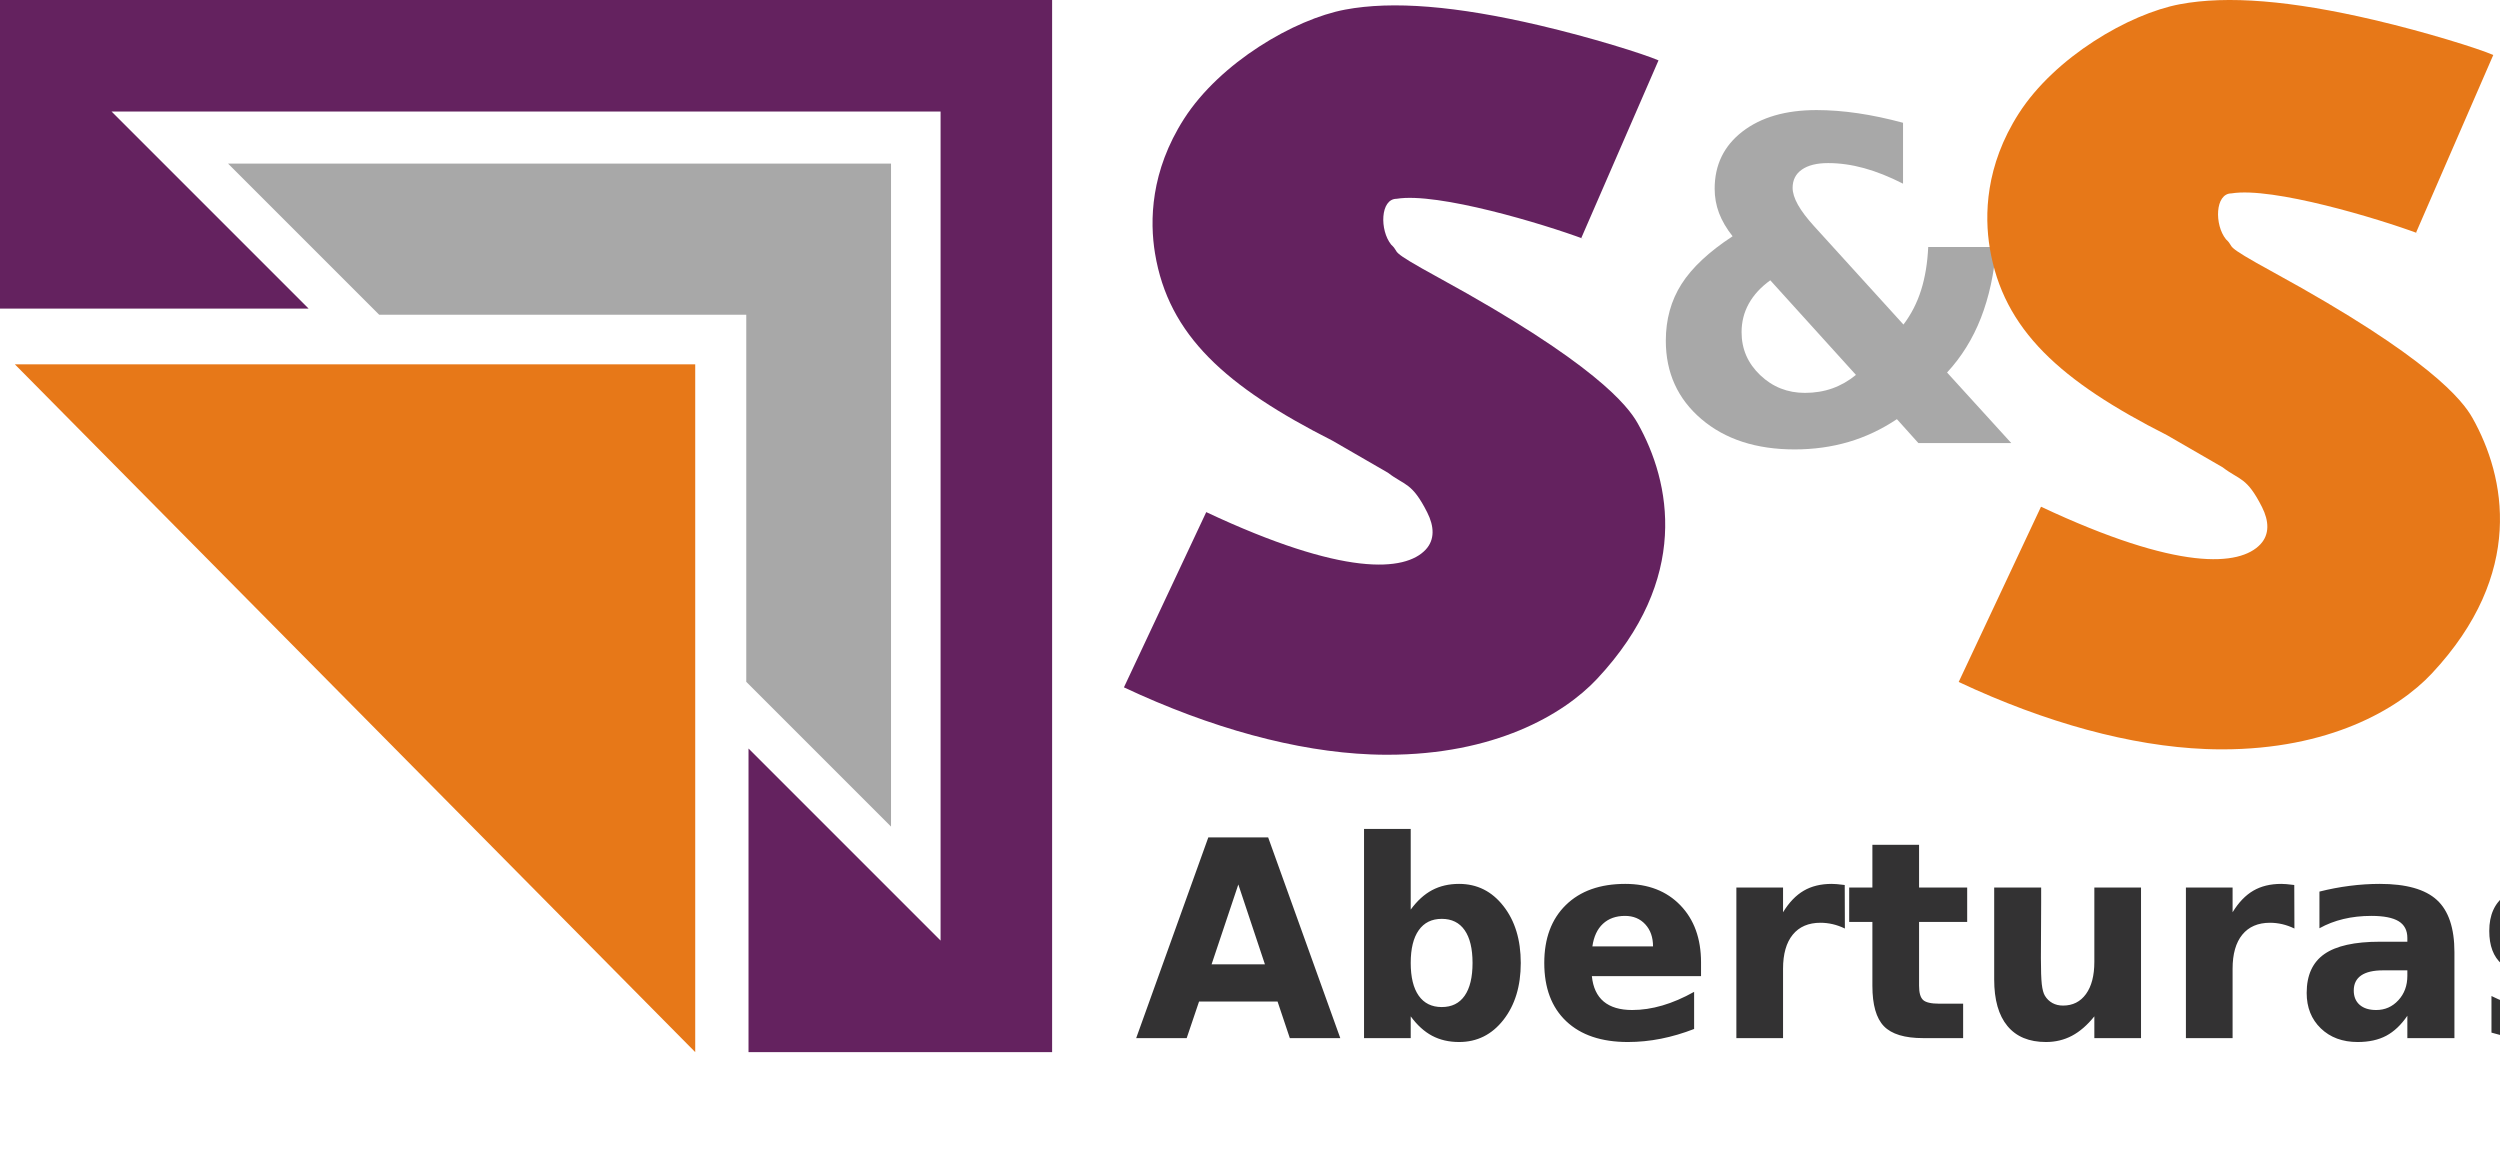
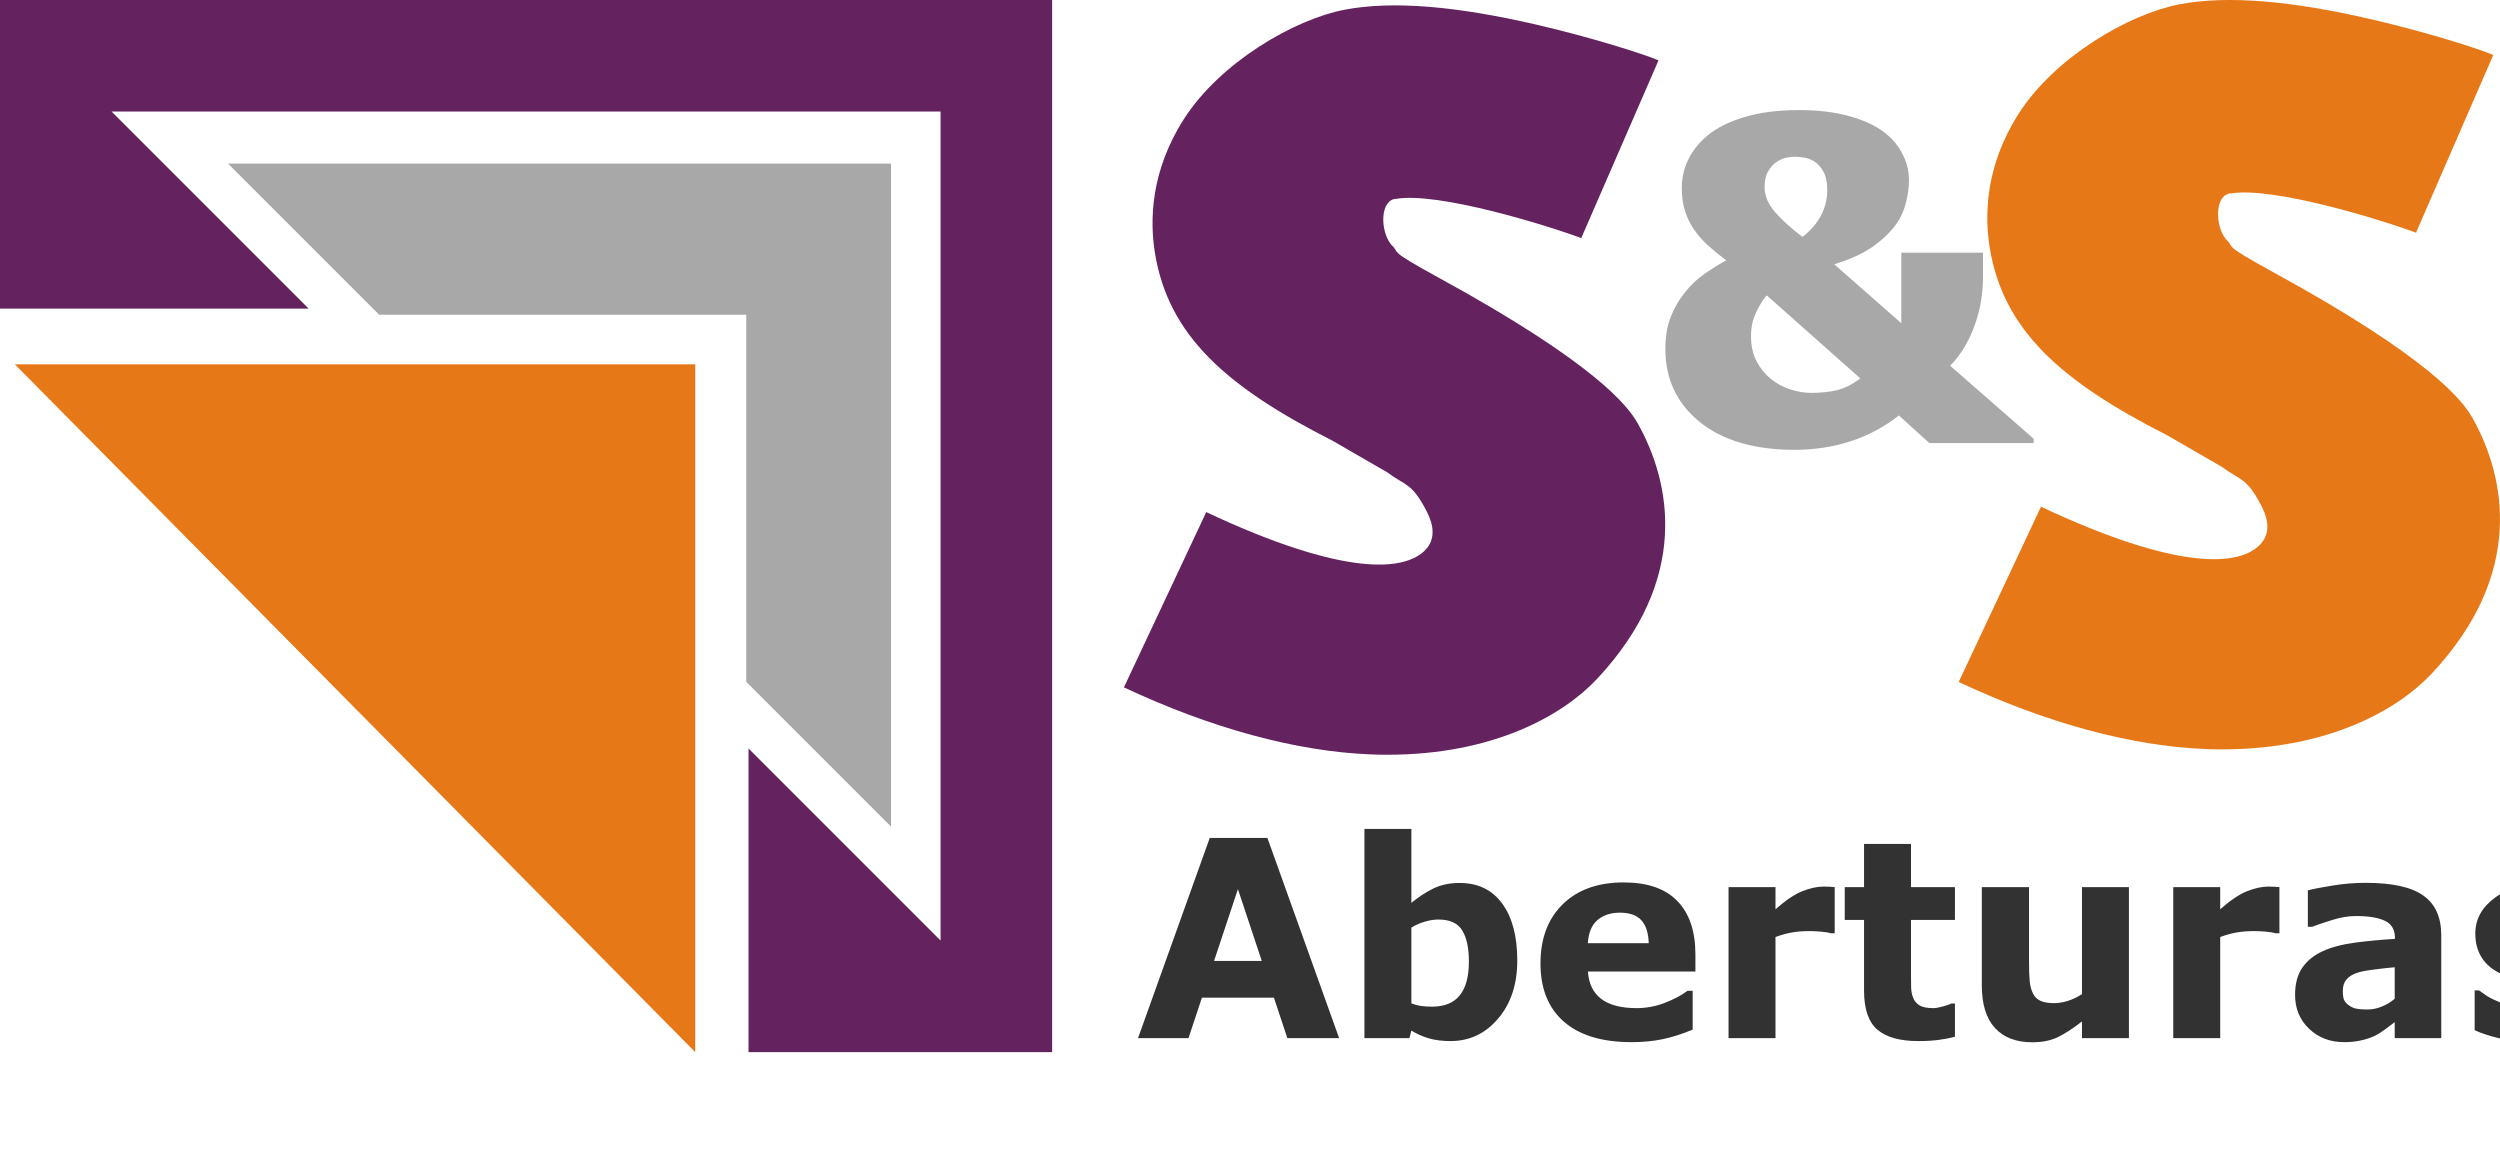
- <svg xmlns="http://www.w3.org/2000/svg" id="Capa_1" data-name="Capa 1" viewBox="0 0 1030.14 474.85">
-   <defs>
-     <style>
+ <svg xmlns="http://www.w3.org/2000/svg" id="Capa_1" data-name="Capa 1" viewBox="0 0 1030.14 474.85" version="1.1">
+   <defs id="defs1">
+     <style id="style1">
      .cls-1 {
        font-size: 184.86px;
      }

      .cls-1, .cls-2 {
        fill: #a8a8a8;
      }

      .cls-1, .cls-3 {
        font-family: DejaVuSansCondensed-Bold, 'DejaVu Sans';
        font-weight: 700;
      }

      .cls-4 {
        fill: #e77818;
      }

      .cls-4, .cls-5, .cls-2 {
        stroke-width: 0px;
      }

      .cls-5 {
        fill: #64225f;
      }

      .cls-3 {
        fill: #333233;
        font-size: 113.46px;
      }
    </style>
  </defs>
-   <polygon class="cls-4" points="286.47 433.53 286.47 150.13 6.13 150.13 286.47 433.53" />
-   <polygon class="cls-5" points="0 0 0 127.15 127.15 127.15 45.96 45.96 387.57 45.96 387.57 387.57 308.43 308.43 308.43 433.53 433.53 433.53 433.53 0 0 0" />
-   <polygon class="cls-2" points="93.96 67.4 156.26 129.7 307.5 129.7 307.5 280.94 367.15 340.6 367.15 67.4 93.96 67.4" />
-   <text class="cls-3" transform="translate(467.64 427.76) scale(.97 1)">
-     <tspan x="0" y="0">Aberturas</tspan>
-   </text>
-   <text class="cls-1" transform="translate(675.3 182.56)">
-     <tspan x="0" y="0">&amp;</tspan>
-   </text>
-   <path class="cls-5" d="M549.04,181.58c-43.95-22.27-67.54-43.41-73.11-77.17-2.2-13.35-1.91-33.81,11.97-55.46,14.85-23.16,45.4-41.05,66.38-44.99,19.55-3.67,45.73-1.55,80.03,6.48,21.31,4.99,42.95,11.77,49.09,14.44l-31.81,73.17c.26.11.64.28,1.17.48-16.7-6.24-60.3-19.4-77.27-16.62-6.76.02-7.04,12.98-2.23,18.92,4.28,3.93-2.73,1.41,19.67,13.66,64.4,35.23,77.88,52.81,81.89,59.94,13.63,24.22,21.84,64.08-16.75,105.31-13.99,14.94-42.56,31.26-86.41,31.26-2.24,0-4.53-.04-6.87-.14-30.62-1.22-65.78-10.77-101.67-27.63l33.92-72.21c56.79,26.68,81.94,24.52,90.41,15.47,3.83-4.09,3.56-9.6.64-15.36-6.32-12.5-9.17-10.94-16.2-16.35M569.75,82.2h0Z" />
-   <path class="cls-4" d="M893.01,179.36c-43.95-22.27-67.54-43.41-73.11-77.17-2.2-13.35-1.91-33.81,11.97-55.46,14.85-23.16,45.4-41.05,66.38-44.99,19.55-3.67,45.73-1.55,80.03,6.48,21.31,4.99,42.95,11.77,49.09,14.44l-31.81,73.17c.26.11.64.28,1.17.48-16.7-6.24-60.3-19.4-77.27-16.62-6.76.02-7.04,12.98-2.23,18.92,4.28,3.93-2.73,1.41,19.67,13.66,64.4,35.23,77.88,52.81,81.89,59.94,13.63,24.22,21.84,64.08-16.75,105.31-13.99,14.94-42.56,31.26-86.41,31.26-2.24,0-4.53-.04-6.87-.14-30.62-1.22-65.78-10.77-101.67-27.63l33.92-72.21c56.79,26.68,81.94,24.52,90.41,15.47,3.83-4.09,3.56-9.6.64-15.36-6.32-12.5-9.17-10.94-16.2-16.35M913.72,79.99h0Z" />
+   <polygon class="cls-4" points="286.47 433.53 286.47 150.13 6.13 150.13 286.47 433.53" id="polygon1" />
+   <polygon class="cls-5" points="0 0 0 127.15 127.15 127.15 45.96 45.96 387.57 45.96 387.57 387.57 308.43 308.43 308.43 433.53 433.53 433.53 433.53 0 0 0" id="polygon2" />
+   <polygon class="cls-2" points="93.96 67.4 156.26 129.7 307.5 129.7 307.5 280.94 367.15 340.6 367.15 67.4 93.96 67.4" id="polygon3" />
+   <path d="M 86.757,0 H 64.763 l -5.706,-16.676 H 28.476 L 22.77,0 H 1.33 L 31.8,-82.491 H 56.287 Z M 53.905,-31.8 43.766,-61.384 33.628,-31.8 Z m 108.529,-0.166 q 0,14.681 -8.144,23.933 -8.088,9.252 -20.221,9.252 -5.208,0 -9.141,-1.108 -3.933,-1.108 -7.479,-3.213 L 116.618,0 H 97.505 v -86.203 h 19.944 v 30.47 q 4.598,-3.656 9.363,-5.928 4.82,-2.271 11.08,-2.271 11.8,0 18.171,8.532 6.371,8.476 6.371,23.434 z m -20.554,0.388 q 0,-8.31 -2.825,-12.797 -2.825,-4.487 -10.083,-4.487 -2.825,0 -5.817,0.886 -2.992,0.831 -5.706,2.438 v 31.246 q 2.161,0.776 4.1,1.053 1.939,0.277 4.654,0.277 7.922,0 11.8,-4.654 3.878,-4.654 3.878,-13.961 z m 96.23,4.155 h -45.65 q 0.443,7.313 5.54,11.191 5.152,3.878 15.124,3.878 6.316,0 12.243,-2.271 5.928,-2.271 9.363,-4.875 h 2.216 v 16.011 q -6.759,2.715 -12.742,3.933 -5.983,1.219 -13.241,1.219 -18.725,0 -28.697,-8.421 -9.972,-8.421 -9.972,-23.988 0,-15.401 9.418,-24.376 9.473,-9.03 25.927,-9.03 15.18,0 22.825,7.701 7.645,7.645 7.645,22.049 z m -19.833,-11.689 q -0.166,-6.26 -3.102,-9.418 -2.936,-3.158 -9.141,-3.158 -5.762,0 -9.473,2.992 -3.712,2.992 -4.155,9.584 z m 79.001,-4.1 h -1.773 q -1.274,-0.443 -4.1,-0.665 -2.825,-0.222 -4.709,-0.222 -4.266,0 -7.534,0.554 -3.269,0.554 -7.036,1.884 V 0 h -19.944 v -62.215 h 19.944 v 9.141 q 6.593,-5.651 11.468,-7.479 4.875,-1.884 8.975,-1.884 1.053,0 2.382,0.055 1.33,0.055 2.327,0.166 z m 51.079,42.658 q -3.213,0.831 -6.814,1.274 -3.601,0.499 -8.809,0.499 -11.634,0 -17.34,-4.709 -5.651,-4.709 -5.651,-16.122 v -29.085 h -8.199 v -13.518 h 8.199 v -17.784 h 19.944 v 17.784 h 18.67 v 13.518 h -18.67 v 22.049 q 0,3.269 0.055,5.706 0.055,2.438 0.886,4.377 0.776,1.939 2.715,3.102 1.994,1.108 5.762,1.108 1.551,0 4.044,-0.665 2.548,-0.665 3.546,-1.219 h 1.662 z M 422.262,0 h -19.944 v -6.87 q -5.54,4.21 -10.138,6.426 -4.598,2.161 -10.969,2.161 -10.304,0 -15.9,-5.928 -5.54,-5.928 -5.54,-17.507 v -40.498 h 20.055 v 30.858 q 0,4.709 0.277,7.867 0.332,3.102 1.44,5.152 1.053,2.05 3.158,2.992 2.161,0.942 5.983,0.942 2.548,0 5.651,-0.942 3.102,-0.942 5.983,-2.77 v -44.099 h 19.944 z m 63.932,-43.212 h -1.773 q -1.274,-0.443 -4.1,-0.665 -2.825,-0.222 -4.709,-0.222 -4.266,0 -7.534,0.554 -3.269,0.554 -7.036,1.884 V 0 h -19.944 v -62.215 h 19.944 v 9.141 q 6.593,-5.651 11.468,-7.479 4.875,-1.884 8.975,-1.884 1.053,0 2.382,0.055 1.33,0.055 2.327,0.166 z m 48.974,26.98 v -12.964 q -4.044,0.332 -8.753,0.942 -4.709,0.554 -7.147,1.33 -2.992,0.942 -4.598,2.77 -1.551,1.773 -1.551,4.709 0,1.939 0.332,3.158 0.332,1.219 1.662,2.327 1.274,1.108 3.047,1.662 1.773,0.499 5.54,0.499 2.992,0 6.039,-1.219 3.102,-1.219 5.429,-3.213 z m 0,9.64 q -1.607,1.219 -3.989,2.936 -2.382,1.717 -4.487,2.715 -2.936,1.33 -6.094,1.939 -3.158,0.665 -6.925,0.665 -8.864,0 -14.847,-5.485 -5.983,-5.485 -5.983,-14.016 0,-6.814 3.047,-11.135 3.047,-4.321 8.642,-6.814 5.54,-2.493 13.739,-3.546 8.199,-1.053 17.008,-1.551 v -0.332 q 0,-5.152 -4.21,-7.091 -4.21,-1.994 -12.41,-1.994 -4.931,0 -10.526,1.773 -5.595,1.717 -8.033,2.659 h -1.828 v -15.014 q 3.158,-0.831 10.249,-1.939 7.147,-1.163 14.293,-1.163 17.008,0 24.542,5.263 7.59,5.208 7.59,16.399 V 0 h -19.778 z m 92.186,-13.13 q 0,9.64 -8.642,15.568 -8.642,5.872 -23.656,5.872 -8.31,0 -15.069,-1.551 -6.759,-1.551 -10.858,-3.435 v -16.399 h 1.828 q 1.496,1.053 3.435,2.327 1.994,1.219 5.595,2.659 3.102,1.274 7.036,2.216 3.933,0.886 8.421,0.886 5.872,0 8.698,-1.274 2.825,-1.33 2.825,-3.878 0,-2.271 -1.662,-3.269 -1.662,-1.053 -6.316,-1.994 -2.216,-0.499 -6.039,-1.053 -3.767,-0.609 -6.87,-1.44 -8.476,-2.216 -12.576,-6.87 -4.1,-4.709 -4.1,-11.689 0,-8.975 8.476,-14.903 8.532,-5.983 23.268,-5.983 6.98,0 13.351,1.44 6.426,1.385 10.027,2.992 v 15.734 h -1.717 q -4.432,-3.047 -10.138,-4.931 -5.651,-1.939 -11.468,-1.939 -4.82,0 -8.144,1.33 -3.269,1.33 -3.269,3.767 0,2.216 1.496,3.379 1.496,1.163 7.036,2.327 3.047,0.609 6.537,1.219 3.546,0.554 7.091,1.44 7.867,2.05 11.634,6.482 3.767,4.377 3.767,10.969 z" id="text3" class="cls-3" style="font-weight:700;font-size:113.46px;font-family:DejaVuSansCondensed-Bold, 'DejaVu Sans';fill:#333233" transform="translate(467.64 427.76) scale(.97 1)" aria-label="Aberturas" />
+   <path d="M 162.655,0 H 119.69 L 107.143,-11.373 Q 98.117,-4.242 87.195,-0.722 76.363,2.798 64.268,2.798 q -24.913,0 -39.174,-11.463 -14.171,-11.554 -14.171,-30.058 0,-7.672 2.257,-13.359 2.257,-5.687 5.957,-10.2 3.52,-4.423 8.124,-7.582 4.603,-3.159 8.756,-5.416 -3.791,-2.798 -7.221,-5.867 -3.43,-3.069 -5.957,-6.68 -2.437,-3.43 -3.791,-7.672 -1.354,-4.242 -1.354,-9.568 0,-6.318 2.708,-11.825 2.708,-5.596 8.124,-10.019 5.596,-4.603 14.984,-7.402 9.478,-2.888 22.476,-2.888 10.922,0 19.497,2.166 8.575,2.166 14.442,6.138 5.506,3.791 8.395,9.207 2.979,5.326 2.979,11.554 0,4.152 -1.264,9.117 -1.173,4.965 -4.423,9.387 -3.52,4.694 -9.297,8.756 -5.777,4.062 -15.796,7.221 l 27.621,24.281 v -29.065 h 33.668 v 10.019 q 0,10.651 -3.611,20.4 -3.611,9.748 -9.929,16.157 l 34.39,30.058 z M 77.627,-104.164 q 0,-4.694 -1.444,-7.402 -1.444,-2.798 -3.52,-4.242 -2.166,-1.444 -4.513,-1.805 -2.347,-0.361 -3.791,-0.361 -1.534,0 -3.52,0.361 -1.896,0.361 -4.242,1.896 -1.896,1.264 -3.34,3.791 -1.444,2.437 -1.444,6.499 0,5.326 4.333,10.29 4.333,4.965 11.283,10.2 5.055,-3.972 7.582,-8.756 2.618,-4.874 2.618,-10.471 z m 13.63,77.536 -38.543,-34.21 q -1.805,1.805 -4.152,6.499 -2.347,4.603 -2.347,10.29 0,6.048 2.347,10.471 2.347,4.333 5.777,7.131 3.611,2.888 8.033,4.333 4.423,1.444 8.665,1.444 6.138,0 10.832,-1.173 4.784,-1.264 9.387,-4.784 z" id="text4" class="cls-1" style="font-weight:700;font-size:184.86px;font-family:DejaVuSansCondensed-Bold, 'DejaVu Sans';fill:#a8a8a8" transform="translate(675.3 182.56)" aria-label="&amp;" />
+   <path class="cls-5" d="M549.04,181.58c-43.95-22.27-67.54-43.41-73.11-77.17-2.2-13.35-1.91-33.81,11.97-55.46,14.85-23.16,45.4-41.05,66.38-44.99,19.55-3.67,45.73-1.55,80.03,6.48,21.31,4.99,42.95,11.77,49.09,14.44l-31.81,73.17c.26.11.64.28,1.17.48-16.7-6.24-60.3-19.4-77.27-16.62-6.76.02-7.04,12.98-2.23,18.92,4.28,3.93-2.73,1.41,19.67,13.66,64.4,35.23,77.88,52.81,81.89,59.94,13.63,24.22,21.84,64.08-16.75,105.31-13.99,14.94-42.56,31.26-86.41,31.26-2.24,0-4.53-.04-6.87-.14-30.62-1.22-65.78-10.77-101.67-27.63l33.92-72.21c56.79,26.68,81.94,24.52,90.41,15.47,3.83-4.09,3.56-9.6.64-15.36-6.32-12.5-9.17-10.94-16.2-16.35M569.75,82.2h0Z" id="path4" />
+   <path class="cls-4" d="M893.01,179.36c-43.95-22.27-67.54-43.41-73.11-77.17-2.2-13.35-1.91-33.81,11.97-55.46,14.85-23.16,45.4-41.05,66.38-44.99,19.55-3.67,45.73-1.55,80.03,6.48,21.31,4.99,42.95,11.77,49.09,14.44l-31.81,73.17c.26.11.64.28,1.17.48-16.7-6.24-60.3-19.4-77.27-16.62-6.76.02-7.04,12.98-2.23,18.92,4.28,3.93-2.73,1.41,19.67,13.66,64.4,35.23,77.88,52.81,81.89,59.94,13.63,24.22,21.84,64.08-16.75,105.31-13.99,14.94-42.56,31.26-86.41,31.26-2.24,0-4.53-.04-6.87-.14-30.62-1.22-65.78-10.77-101.67-27.63l33.92-72.21c56.79,26.68,81.94,24.52,90.41,15.47,3.83-4.09,3.56-9.6.64-15.36-6.32-12.5-9.17-10.94-16.2-16.35M913.72,79.99h0Z" id="path5" />
</svg>
